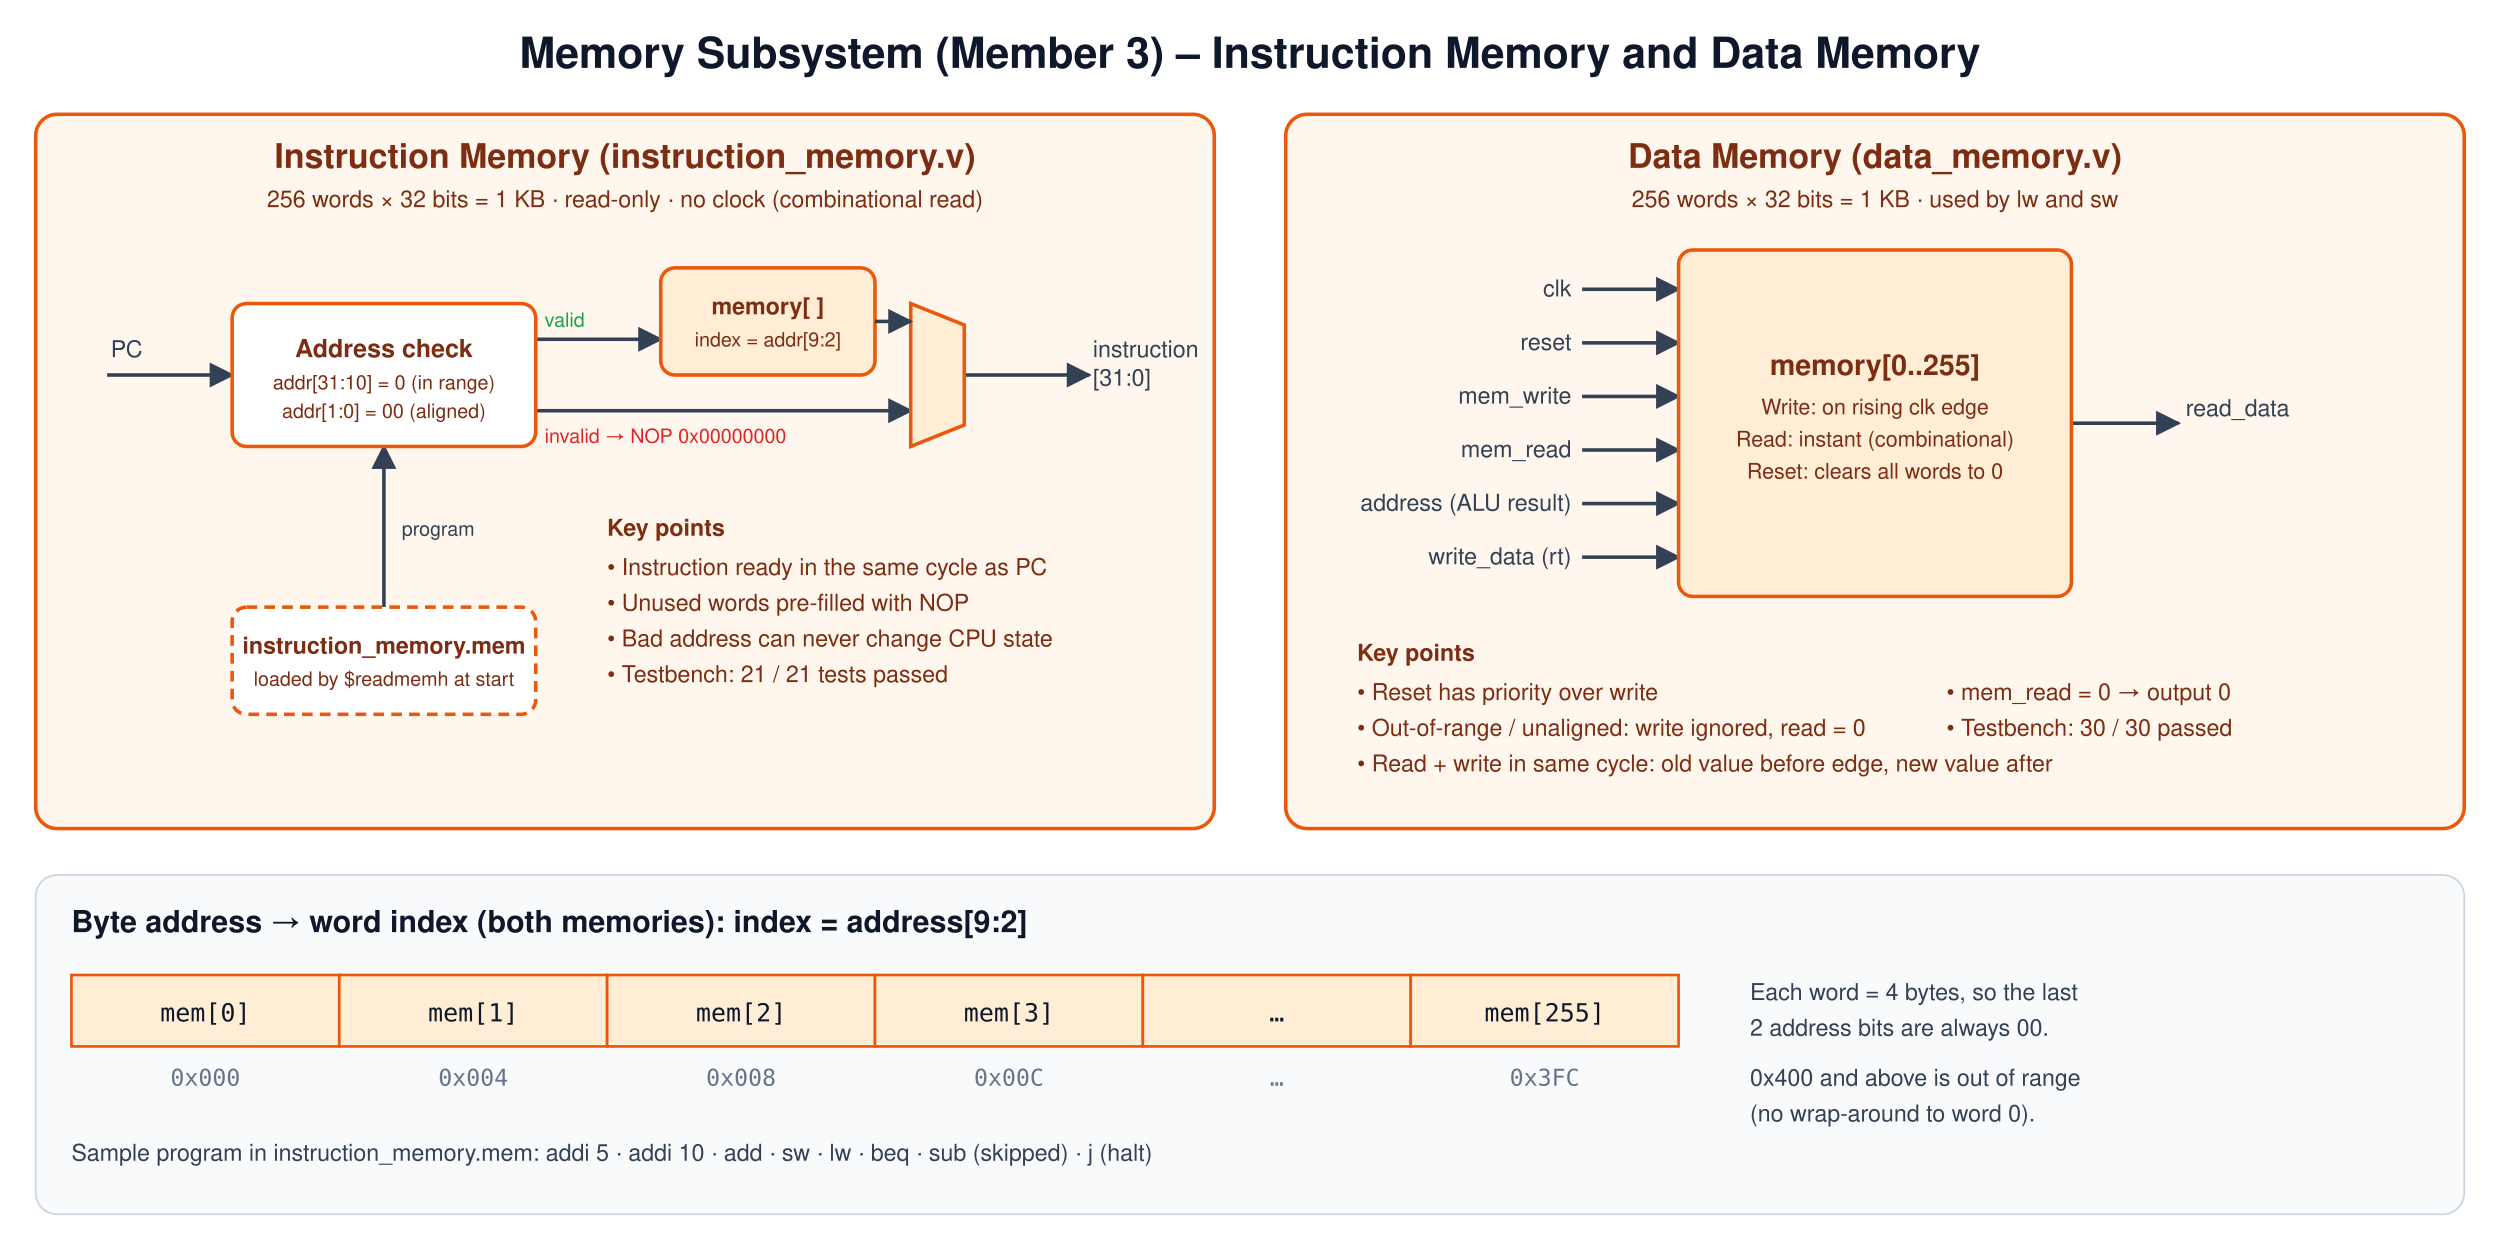
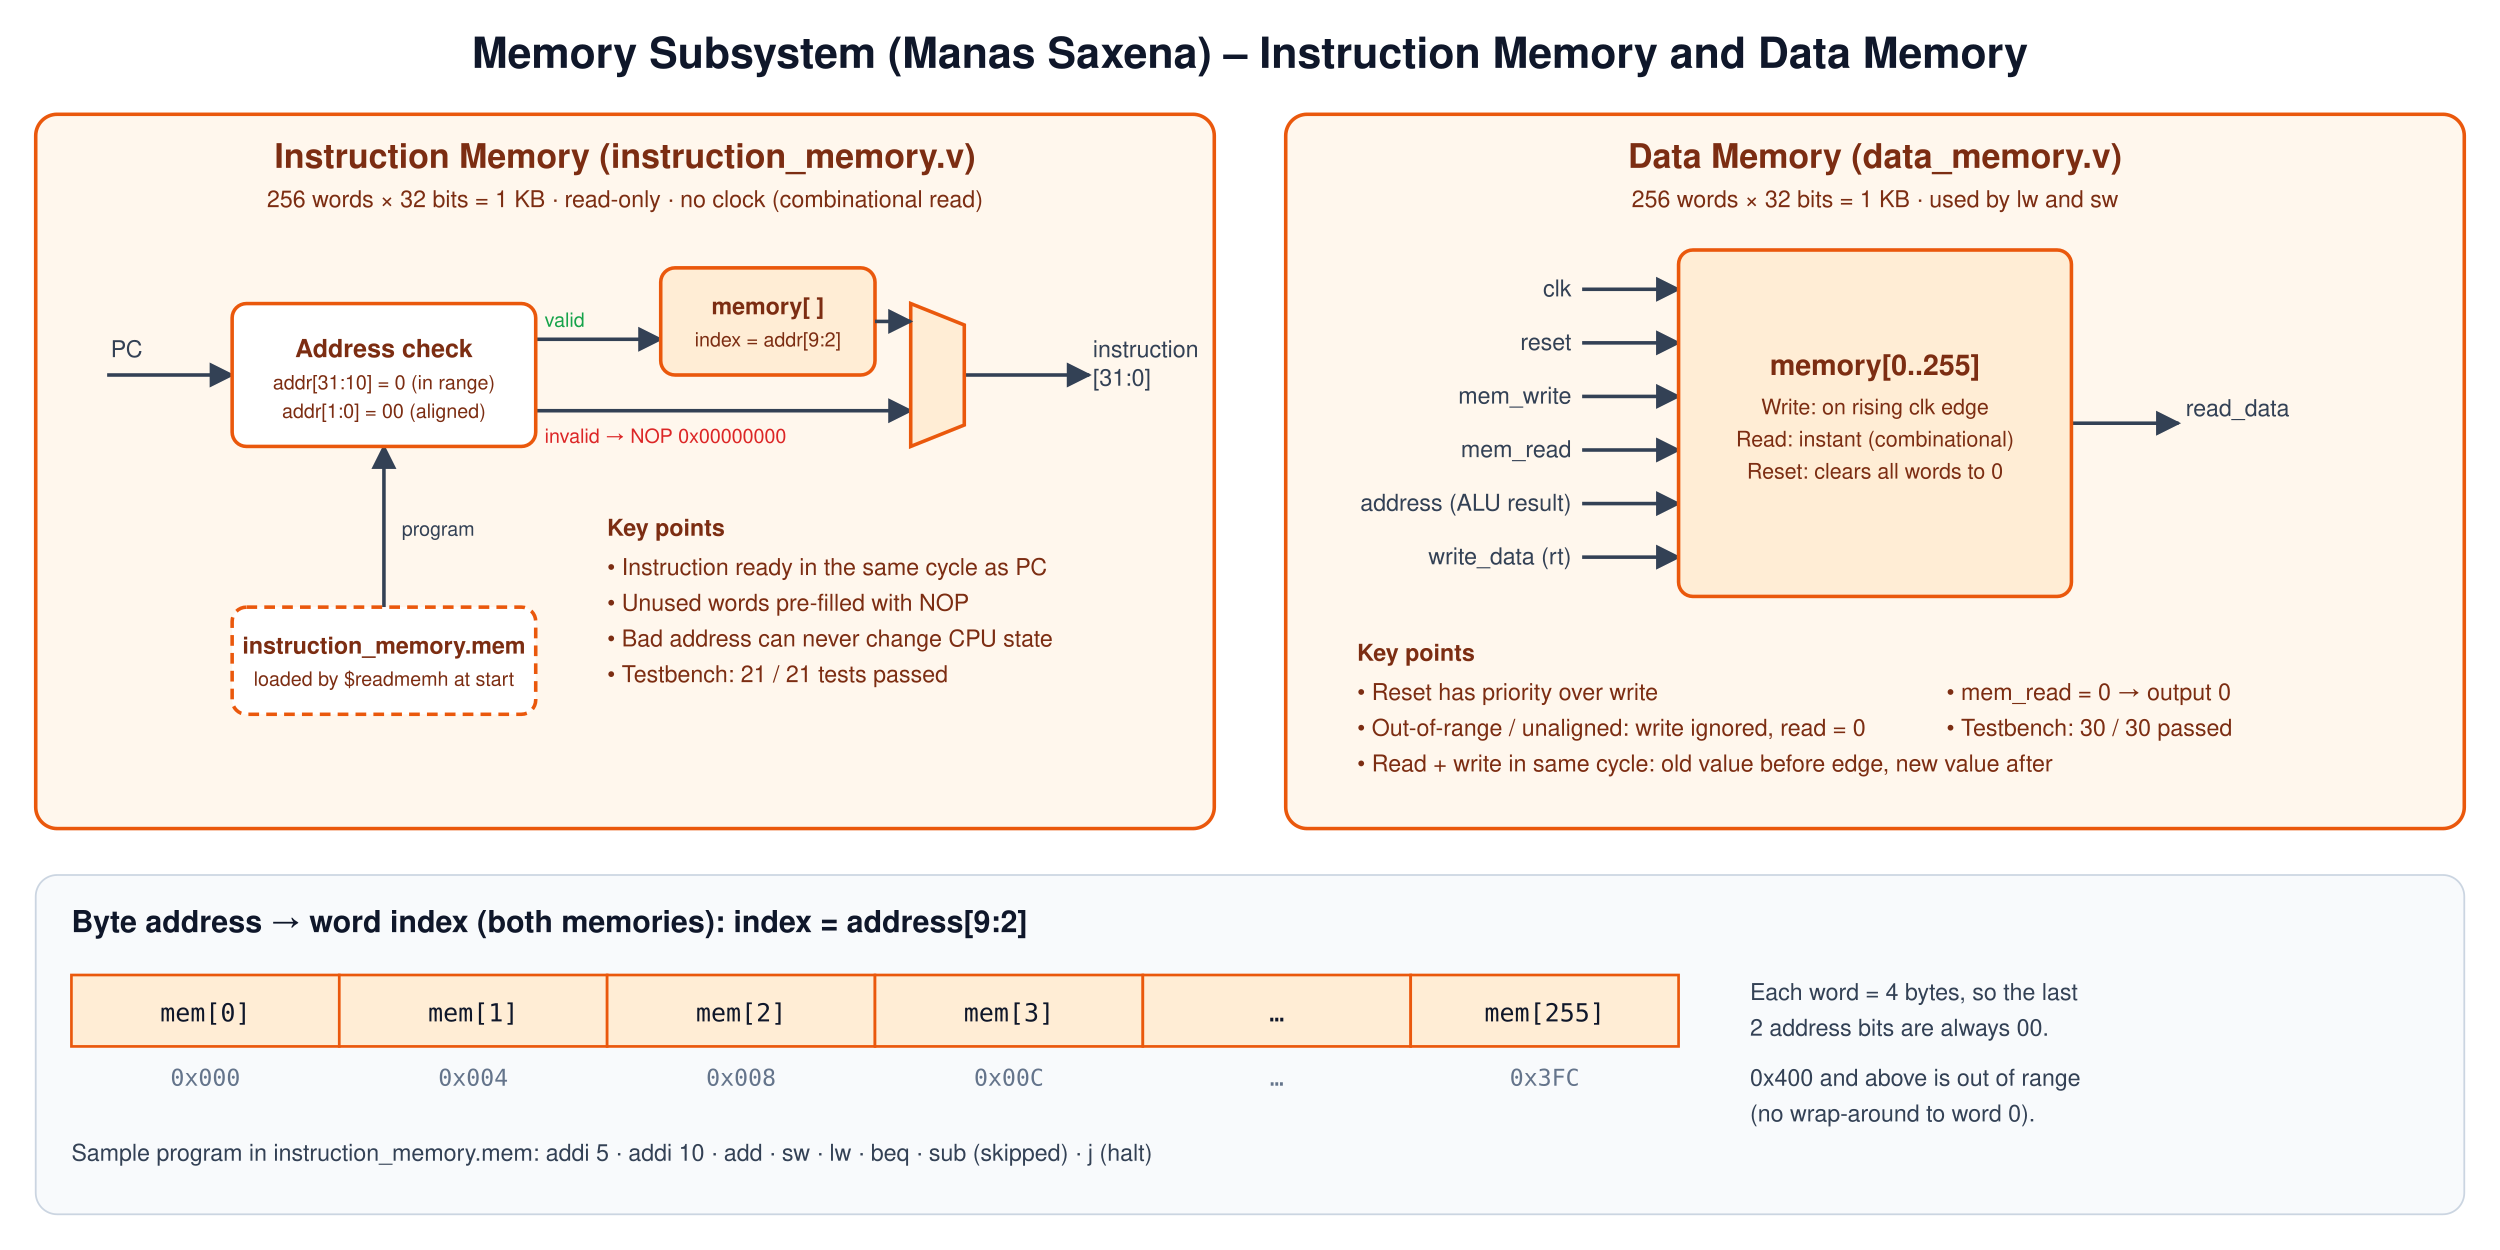
<svg xmlns="http://www.w3.org/2000/svg" viewBox="0 0 1400 700" width="1400" height="700" font-family="Helvetica, Arial, sans-serif">
  <defs>
    <marker id="a" viewBox="0 0 10 10" refX="9" refY="5" markerWidth="7" markerHeight="7" orient="auto">
      <path d="M0,0 L10,5 L0,10 z" fill="#334155" />
    </marker>
  </defs>
  <rect width="1400" height="700" fill="#ffffff" />
-   <text x="700" y="38" text-anchor="middle" font-size="24" font-weight="bold" fill="#0f172a">Memory Subsystem (Member 3) – Instruction Memory and Data Memory</text>
+   <text x="700" y="38" text-anchor="middle" font-size="24" font-weight="bold" fill="#0f172a">Memory Subsystem (Manas Saxena) – Instruction Memory and Data Memory</text>
  <rect x="20" y="64" width="660" height="400" rx="12" fill="#fff7ed" stroke="#ea580c" stroke-width="2" />
  <text x="350" y="94" text-anchor="middle" font-size="19" font-weight="bold" fill="#7c2d12">Instruction Memory  (instruction_memory.v)</text>
  <text x="350" y="116" text-anchor="middle" font-size="13" fill="#7c2d12">256 words × 32 bits = 1 KB · read-only · no clock (combinational read)</text>
  <g fill="none" stroke="#334155" stroke-width="2">
    <line x1="60" y1="210" x2="130" y2="210" marker-end="url(#a)" />
    <line x1="300" y1="190" x2="370" y2="190" marker-end="url(#a)" />
    <line x1="300" y1="230" x2="510" y2="230" marker-end="url(#a)" />
    <line x1="540" y1="210" x2="610" y2="210" marker-end="url(#a)" />
    <line x1="215" y1="340" x2="215" y2="250" marker-end="url(#a)" />
  </g>
  <text x="62" y="200" font-size="13" fill="#334155">PC</text>
  <rect x="130" y="170" width="170" height="80" rx="8" fill="#ffffff" stroke="#ea580c" stroke-width="2" />
  <text x="215" y="200" text-anchor="middle" font-size="14" font-weight="bold" fill="#7c2d12">Address check</text>
  <text x="215" y="218" text-anchor="middle" font-size="11" fill="#7c2d12">addr[31:10] = 0  (in range)</text>
  <text x="215" y="234" text-anchor="middle" font-size="11" fill="#7c2d12">addr[1:0] = 00  (aligned)</text>
  <rect x="370" y="150" width="120" height="60" rx="8" fill="#ffedd5" stroke="#ea580c" stroke-width="2" />
  <text x="430" y="176" text-anchor="middle" font-size="13" font-weight="bold" fill="#7c2d12">memory[ ]</text>
  <text x="430" y="194" text-anchor="middle" font-size="11" fill="#7c2d12">index = addr[9:2]</text>
  <text x="305" y="183" font-size="11" fill="#16a34a">valid</text>
  <text x="305" y="248" font-size="11" fill="#dc2626">invalid → NOP 0x00000000</text>
  <polygon points="510,170 540,182 540,238 510,250" fill="#ffedd5" stroke="#ea580c" stroke-width="2" />
  <line x1="490" y1="180" x2="510" y2="180" stroke="#334155" stroke-width="2" marker-end="url(#a)" />
  <text x="612" y="200" font-size="13" fill="#334155">instruction</text>
  <text x="612" y="216" font-size="13" fill="#334155">[31:0]</text>
  <rect x="130" y="340" width="170" height="60" rx="8" fill="#ffffff" stroke="#ea580c" stroke-width="2" stroke-dasharray="6 4" />
  <text x="215" y="366" text-anchor="middle" font-size="13" font-weight="bold" fill="#7c2d12">instruction_memory.mem</text>
  <text x="215" y="384" text-anchor="middle" font-size="11" fill="#7c2d12">loaded by $readmemh at start</text>
  <text x="225" y="300" font-size="11" fill="#334155">program</text>
  <g font-size="13" fill="#7c2d12">
    <text x="340" y="300" font-weight="bold">Key points</text>
    <text x="340" y="322">• Instruction ready in the same cycle as PC</text>
    <text x="340" y="342">• Unused words pre-filled with NOP</text>
    <text x="340" y="362">• Bad address can never change CPU state</text>
    <text x="340" y="382">• Testbench: 21 / 21 tests passed</text>
  </g>
  <rect x="720" y="64" width="660" height="400" rx="12" fill="#fff7ed" stroke="#ea580c" stroke-width="2" />
  <text x="1050" y="94" text-anchor="middle" font-size="19" font-weight="bold" fill="#7c2d12">Data Memory  (data_memory.v)</text>
  <text x="1050" y="116" text-anchor="middle" font-size="13" fill="#7c2d12">256 words × 32 bits = 1 KB · used by lw and sw</text>
  <g font-size="13" fill="#334155" text-anchor="end">
    <text x="880" y="166">clk</text>
    <text x="880" y="196">reset</text>
    <text x="880" y="226">mem_write</text>
    <text x="880" y="256">mem_read</text>
    <text x="880" y="286">address (ALU result)</text>
    <text x="880" y="316">write_data (rt)</text>
  </g>
  <g stroke="#334155" stroke-width="2" fill="none">
    <line x1="886" y1="162" x2="940" y2="162" marker-end="url(#a)" />
    <line x1="886" y1="192" x2="940" y2="192" marker-end="url(#a)" />
    <line x1="886" y1="222" x2="940" y2="222" marker-end="url(#a)" />
    <line x1="886" y1="252" x2="940" y2="252" marker-end="url(#a)" />
    <line x1="886" y1="282" x2="940" y2="282" marker-end="url(#a)" />
    <line x1="886" y1="312" x2="940" y2="312" marker-end="url(#a)" />
    <line x1="1160" y1="237" x2="1220" y2="237" marker-end="url(#a)" />
  </g>
  <rect x="940" y="140" width="220" height="194" rx="8" fill="#ffedd5" stroke="#ea580c" stroke-width="2" />
  <text x="1050" y="210" text-anchor="middle" font-size="16" font-weight="bold" fill="#7c2d12">memory[0..255]</text>
  <text x="1050" y="232" text-anchor="middle" font-size="12" fill="#7c2d12">Write: on rising clk edge</text>
  <text x="1050" y="250" text-anchor="middle" font-size="12" fill="#7c2d12">Read: instant (combinational)</text>
  <text x="1050" y="268" text-anchor="middle" font-size="12" fill="#7c2d12">Reset: clears all words to 0</text>
  <text x="1224" y="233" font-size="13" fill="#334155">read_data</text>
  <g font-size="13" fill="#7c2d12">
    <text x="760" y="370" font-weight="bold">Key points</text>
    <text x="760" y="392">• Reset has priority over write</text>
    <text x="760" y="412">• Out-of-range / unaligned: write ignored, read = 0</text>
    <text x="1090" y="392">• mem_read = 0 → output 0</text>
    <text x="1090" y="412">• Testbench: 30 / 30 passed</text>
    <text x="760" y="432">• Read + write in same cycle: old value before edge, new value after</text>
  </g>
  <g transform="translate(20,490)">
    <rect width="1360" height="190" rx="12" fill="#f8fafc" stroke="#cbd5e1" />
    <text x="20" y="32" font-size="17" font-weight="bold" fill="#0f172a">Byte address → word index (both memories):  index = address[9:2]</text>
    <g font-size="14" text-anchor="middle" font-family="Menlo, Consolas, monospace">
      <g fill="#ffedd5" stroke="#ea580c" stroke-width="1.5">
        <rect x="20" y="56" width="150" height="40" />
        <rect x="170" y="56" width="150" height="40" />
        <rect x="320" y="56" width="150" height="40" />
        <rect x="470" y="56" width="150" height="40" />
        <rect x="620" y="56" width="150" height="40" />
        <rect x="770" y="56" width="150" height="40" />
      </g>
      <g fill="#0f172a">
        <text x="95" y="82">mem[0]</text>
        <text x="245" y="82">mem[1]</text>
        <text x="395" y="82">mem[2]</text>
        <text x="545" y="82">mem[3]</text>
        <text x="695" y="82">…</text>
        <text x="845" y="82">mem[255]</text>
      </g>
      <g fill="#64748b" font-size="13">
        <text x="95" y="118">0x000</text>
        <text x="245" y="118">0x004</text>
        <text x="395" y="118">0x008</text>
        <text x="545" y="118">0x00C</text>
        <text x="695" y="118">…</text>
        <text x="845" y="118">0x3FC</text>
      </g>
    </g>
    <g font-size="13" fill="#334155">
      <text x="960" y="70">Each word = 4 bytes, so the last</text>
      <text x="960" y="90">2 address bits are always 00.</text>
      <text x="960" y="118">0x400 and above is out of range</text>
      <text x="960" y="138">(no wrap-around to word 0).</text>
    </g>
    <text x="20" y="160" font-size="13" fill="#334155">Sample program in instruction_memory.mem:  addi 5 · addi 10 · add · sw · lw · beq · sub (skipped) · j (halt)</text>
  </g>
</svg>
